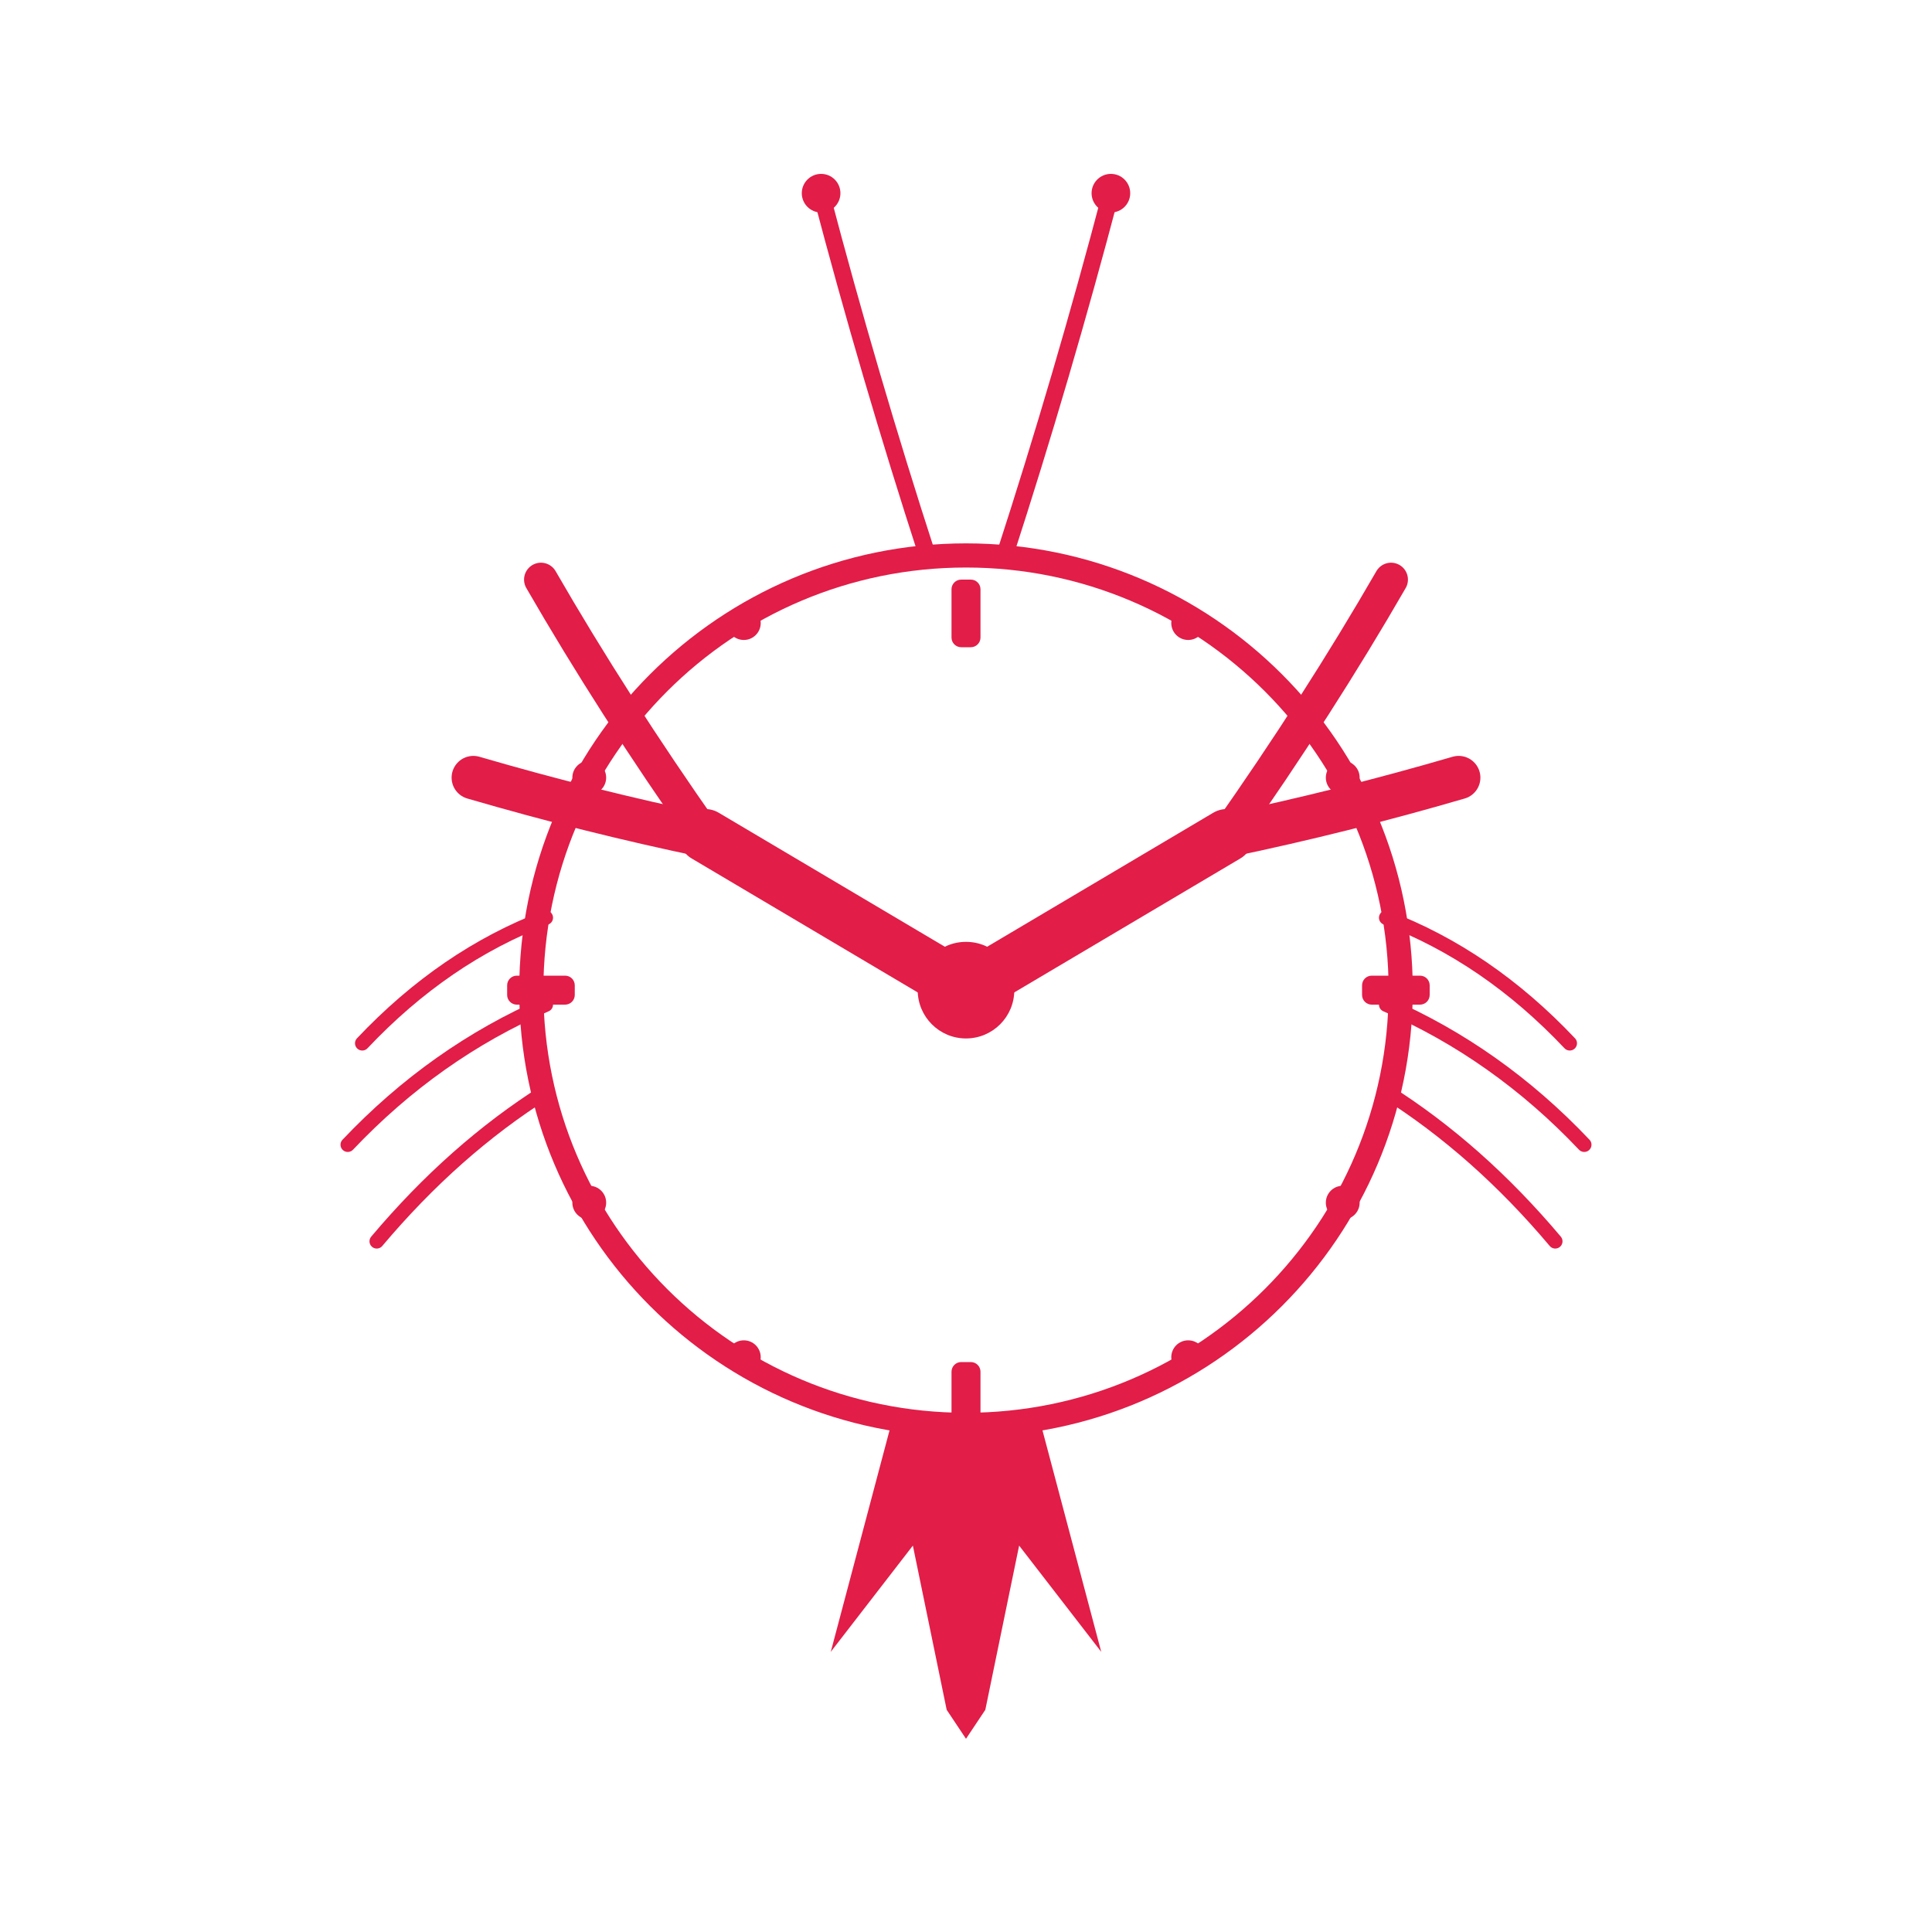
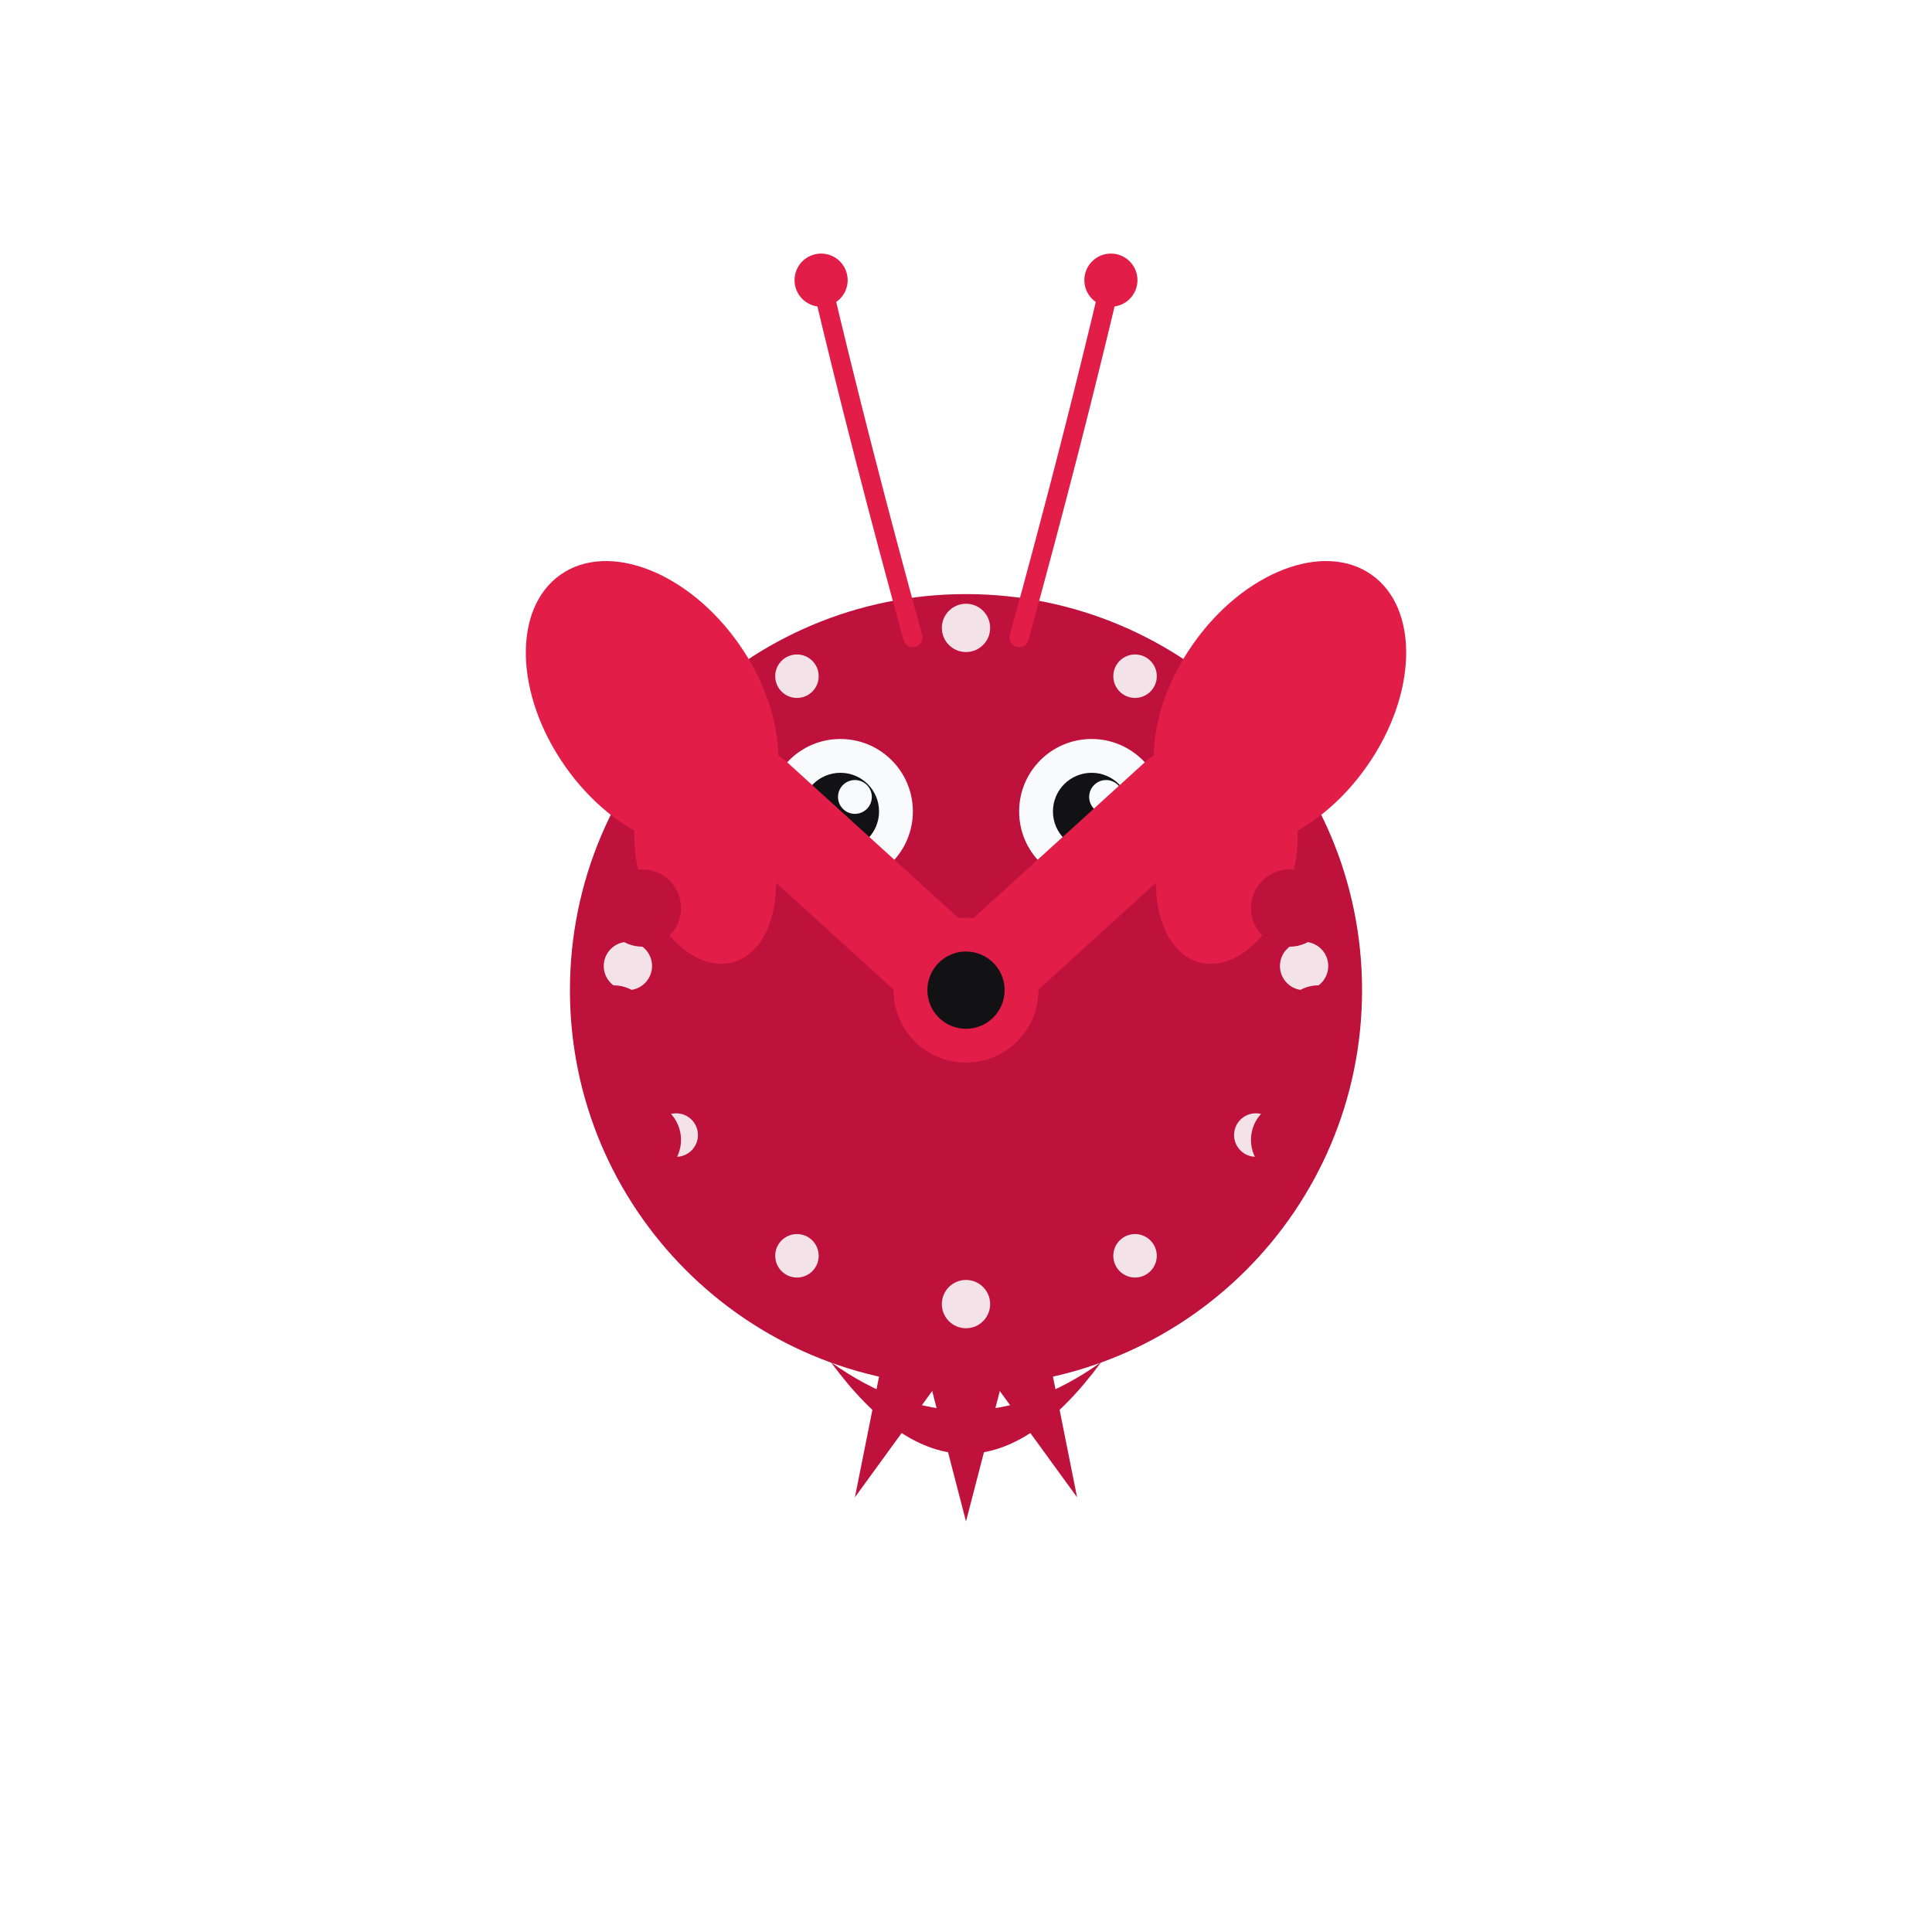
<svg xmlns="http://www.w3.org/2000/svg" viewBox="0 0 400 400">
-   <path d="M192,115 Q180,78 170,40" stroke="#e11d48" stroke-width="3.5" stroke-linecap="round" fill="none" />
-   <path d="M208,115 Q220,78 230,40" stroke="#e11d48" stroke-width="3.5" stroke-linecap="round" fill="none" />
-   <circle cx="170" cy="40" r="4" fill="#e11d48" />
-   <circle cx="230" cy="40" r="4" fill="#e11d48" />
-   <circle cx="200" cy="205" r="90" fill="none" stroke="#e11d48" stroke-width="5" />
-   <g fill="#e11d48">
-     <rect x="197" y="120" width="6" height="14" rx="2" />
-     <rect x="282" y="202" width="14" height="6" rx="2" />
-     <rect x="197" y="282" width="6" height="14" rx="2" />
-     <rect x="105" y="202" width="14" height="6" rx="2" />
+   <circle cx="200" cy="205" r="82" fill="#be123c" />
+   <g fill="#f8fafc" opacity="0.9">
+     <circle cx="200" cy="130" r="5" />
+     <circle cx="235" cy="140" r="4.5" />
+     <circle cx="260" cy="165" r="4.5" />
+     <circle cx="270" cy="200" r="5" />
+     <circle cx="260" cy="235" r="4.5" />
+     <circle cx="235" cy="260" r="4.5" />
+     <circle cx="200" cy="270" r="5" />
+     <circle cx="165" cy="260" r="4.5" />
+     <circle cx="140" cy="235" r="4.5" />
+     <circle cx="130" cy="200" r="5" />
+     <circle cx="140" cy="165" r="4.5" />
+     <circle cx="165" cy="140" r="4.5" />
  </g>
-   <g fill="#e11d48">
-     <circle cx="246" cy="129" r="3.5" />
-     <circle cx="278" cy="161" r="3.5" />
-     <circle cx="278" cy="249" r="3.5" />
-     <circle cx="246" cy="281" r="3.5" />
-     <circle cx="154" cy="281" r="3.5" />
-     <circle cx="122" cy="249" r="3.5" />
-     <circle cx="122" cy="161" r="3.5" />
-     <circle cx="154" cy="129" r="3.5" />
-   </g>
-   <circle cx="200" cy="205" r="10" fill="#e11d48" />
-   <circle cx="200" cy="205" r="4.5" fill="#121214" />
-   <line x1="200" y1="205" x2="146" y2="173" stroke="#e11d48" stroke-width="11" stroke-linecap="round" />
-   <path d="M146,173 Q127,146 112,120" stroke="#e11d48" stroke-width="7" stroke-linecap="round" fill="none" />
-   <path d="M146,173 Q122,168 98,161" stroke="#e11d48" stroke-width="9" stroke-linecap="round" fill="none" />
-   <line x1="200" y1="205" x2="254" y2="173" stroke="#e11d48" stroke-width="11" stroke-linecap="round" />
-   <path d="M254,173 Q273,146 288,120" stroke="#e11d48" stroke-width="7" stroke-linecap="round" fill="none" />
-   <path d="M254,173 Q278,168 302,161" stroke="#e11d48" stroke-width="9" stroke-linecap="round" fill="none" />
-   <path d="M185,293 L172,342 L189,320 L196,354 L200,360 L204,354 L211,320 L228,342 L215,293" fill="#e11d48" />
-   <g stroke="#e11d48" stroke-width="3" stroke-linecap="round" fill="none">
-     <path d="M113,190 Q92,198 75,216" />
-     <path d="M113,208 Q90,218 72,237" />
-     <path d="M113,226 Q94,238 78,257" />
-     <path d="M287,190 Q308,198 325,216" />
-     <path d="M287,208 Q310,218 328,237" />
-     <path d="M287,226 Q306,238 322,257" />
+   <circle cx="174" cy="168" r="15" fill="#f8fafc" />
+   <circle cx="174" cy="168" r="8" fill="#121214" />
+   <circle cx="177" cy="165" r="3.5" fill="#f8fafc" />
+   <circle cx="226" cy="168" r="15" fill="#f8fafc" />
+   <circle cx="226" cy="168" r="8" fill="#121214" />
+   <circle cx="229" cy="165" r="3.5" fill="#f8fafc" />
+   <line x1="200" y1="205" x2="156" y2="165" stroke="#e11d48" stroke-width="20" stroke-linecap="round" />
+   <ellipse cx="135" cy="146" rx="22" ry="33" transform="rotate(-35 135 146)" fill="#e11d48" />
+   <ellipse cx="146" cy="178" rx="14" ry="22" transform="rotate(-15 146 178)" fill="#e11d48" />
+   <line x1="200" y1="205" x2="244" y2="165" stroke="#e11d48" stroke-width="20" stroke-linecap="round" />
+   <ellipse cx="265" cy="146" rx="22" ry="33" transform="rotate(35 265 146)" fill="#e11d48" />
+   <ellipse cx="254" cy="178" rx="14" ry="22" transform="rotate(15 254 178)" fill="#e11d48" />
+   <circle cx="200" cy="205" r="15" fill="#e11d48" />
+   <circle cx="200" cy="205" r="8" fill="#121214" />
+   <path d="M172,282 Q200,320 228,282 Q200,302 172,282" fill="#be123c" />
+   <path d="M183,280 L177,310 L193,288 L200,315 L207,288 L223,310 L217,280" fill="#be123c" />
+   <path d="M189,132 Q178,92 170,58" stroke="#e11d48" stroke-width="4" stroke-linecap="round" fill="none" />
+   <circle cx="170" cy="58" r="5.5" fill="#e11d48" />
+   <path d="M211,132 Q222,92 230,58" stroke="#e11d48" stroke-width="4" stroke-linecap="round" fill="none" />
+   <circle cx="230" cy="58" r="5.5" fill="#e11d48" />
+   <g fill="#be123c">
+     <circle cx="133" cy="188" r="8" />
+     <circle cx="127" cy="212" r="8" />
+     <circle cx="133" cy="236" r="8" />
+     <circle cx="267" cy="188" r="8" />
+     <circle cx="273" cy="212" r="8" />
+     <circle cx="267" cy="236" r="8" />
  </g>
</svg>
